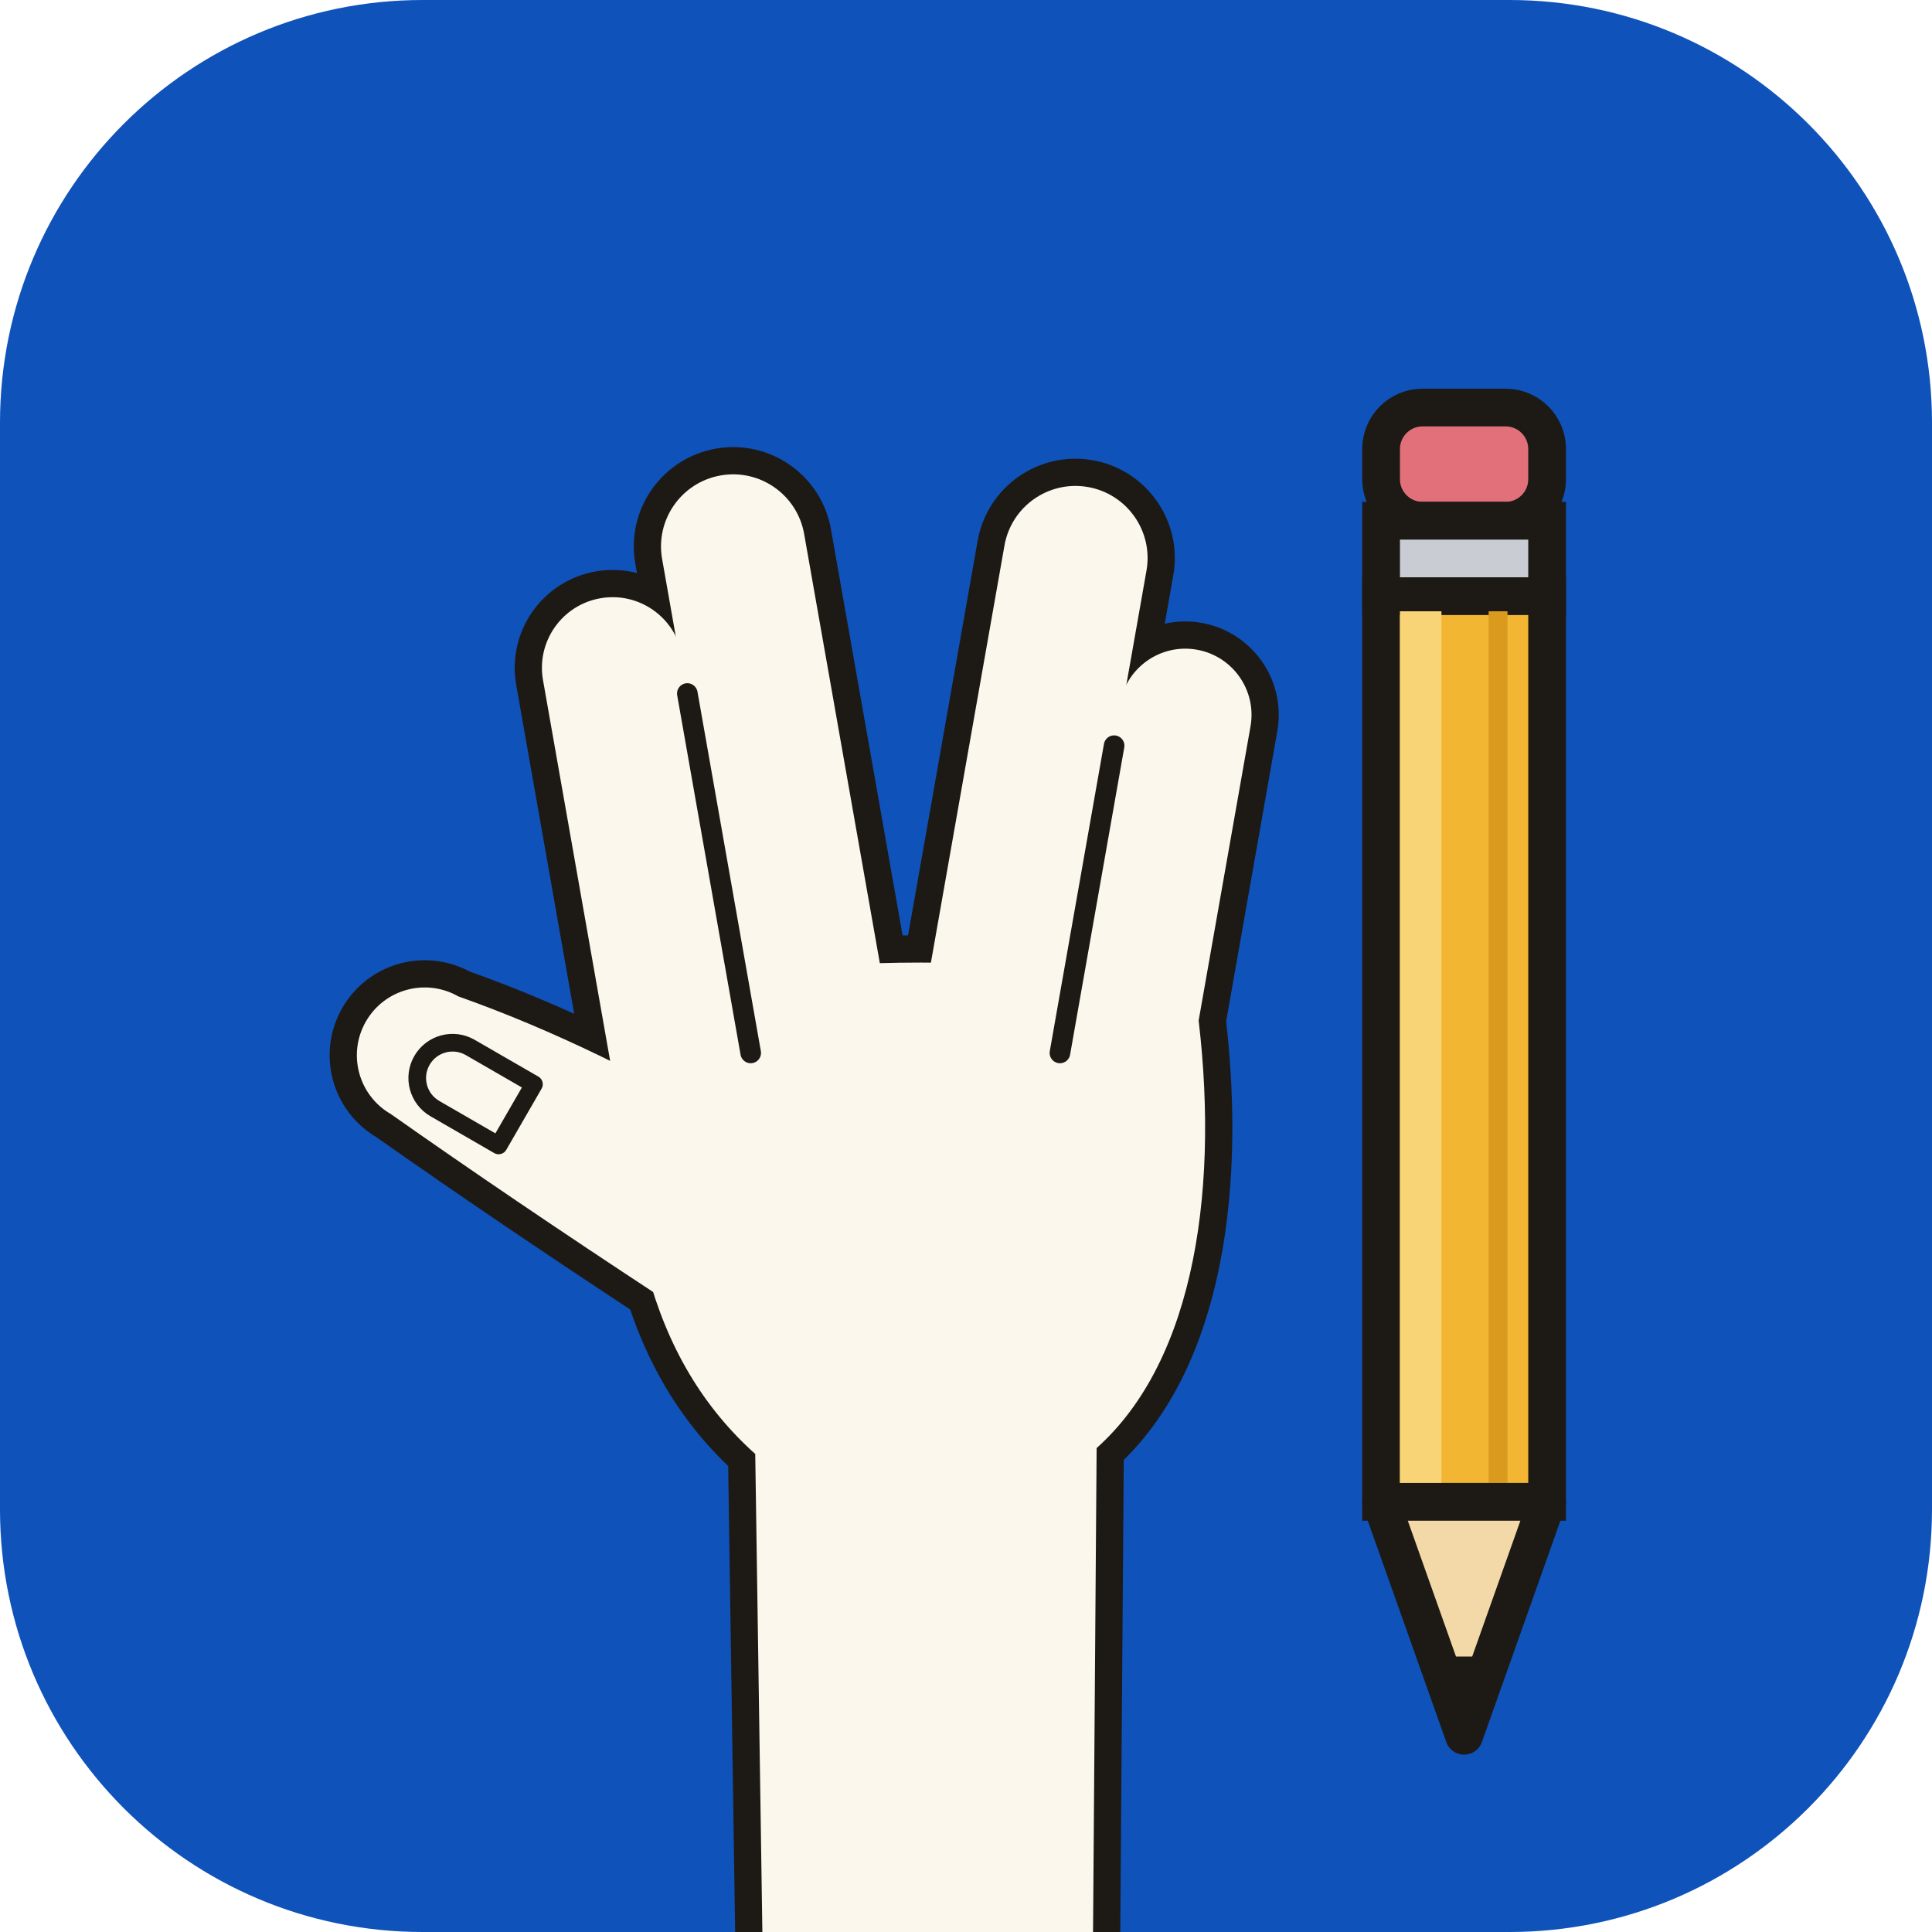
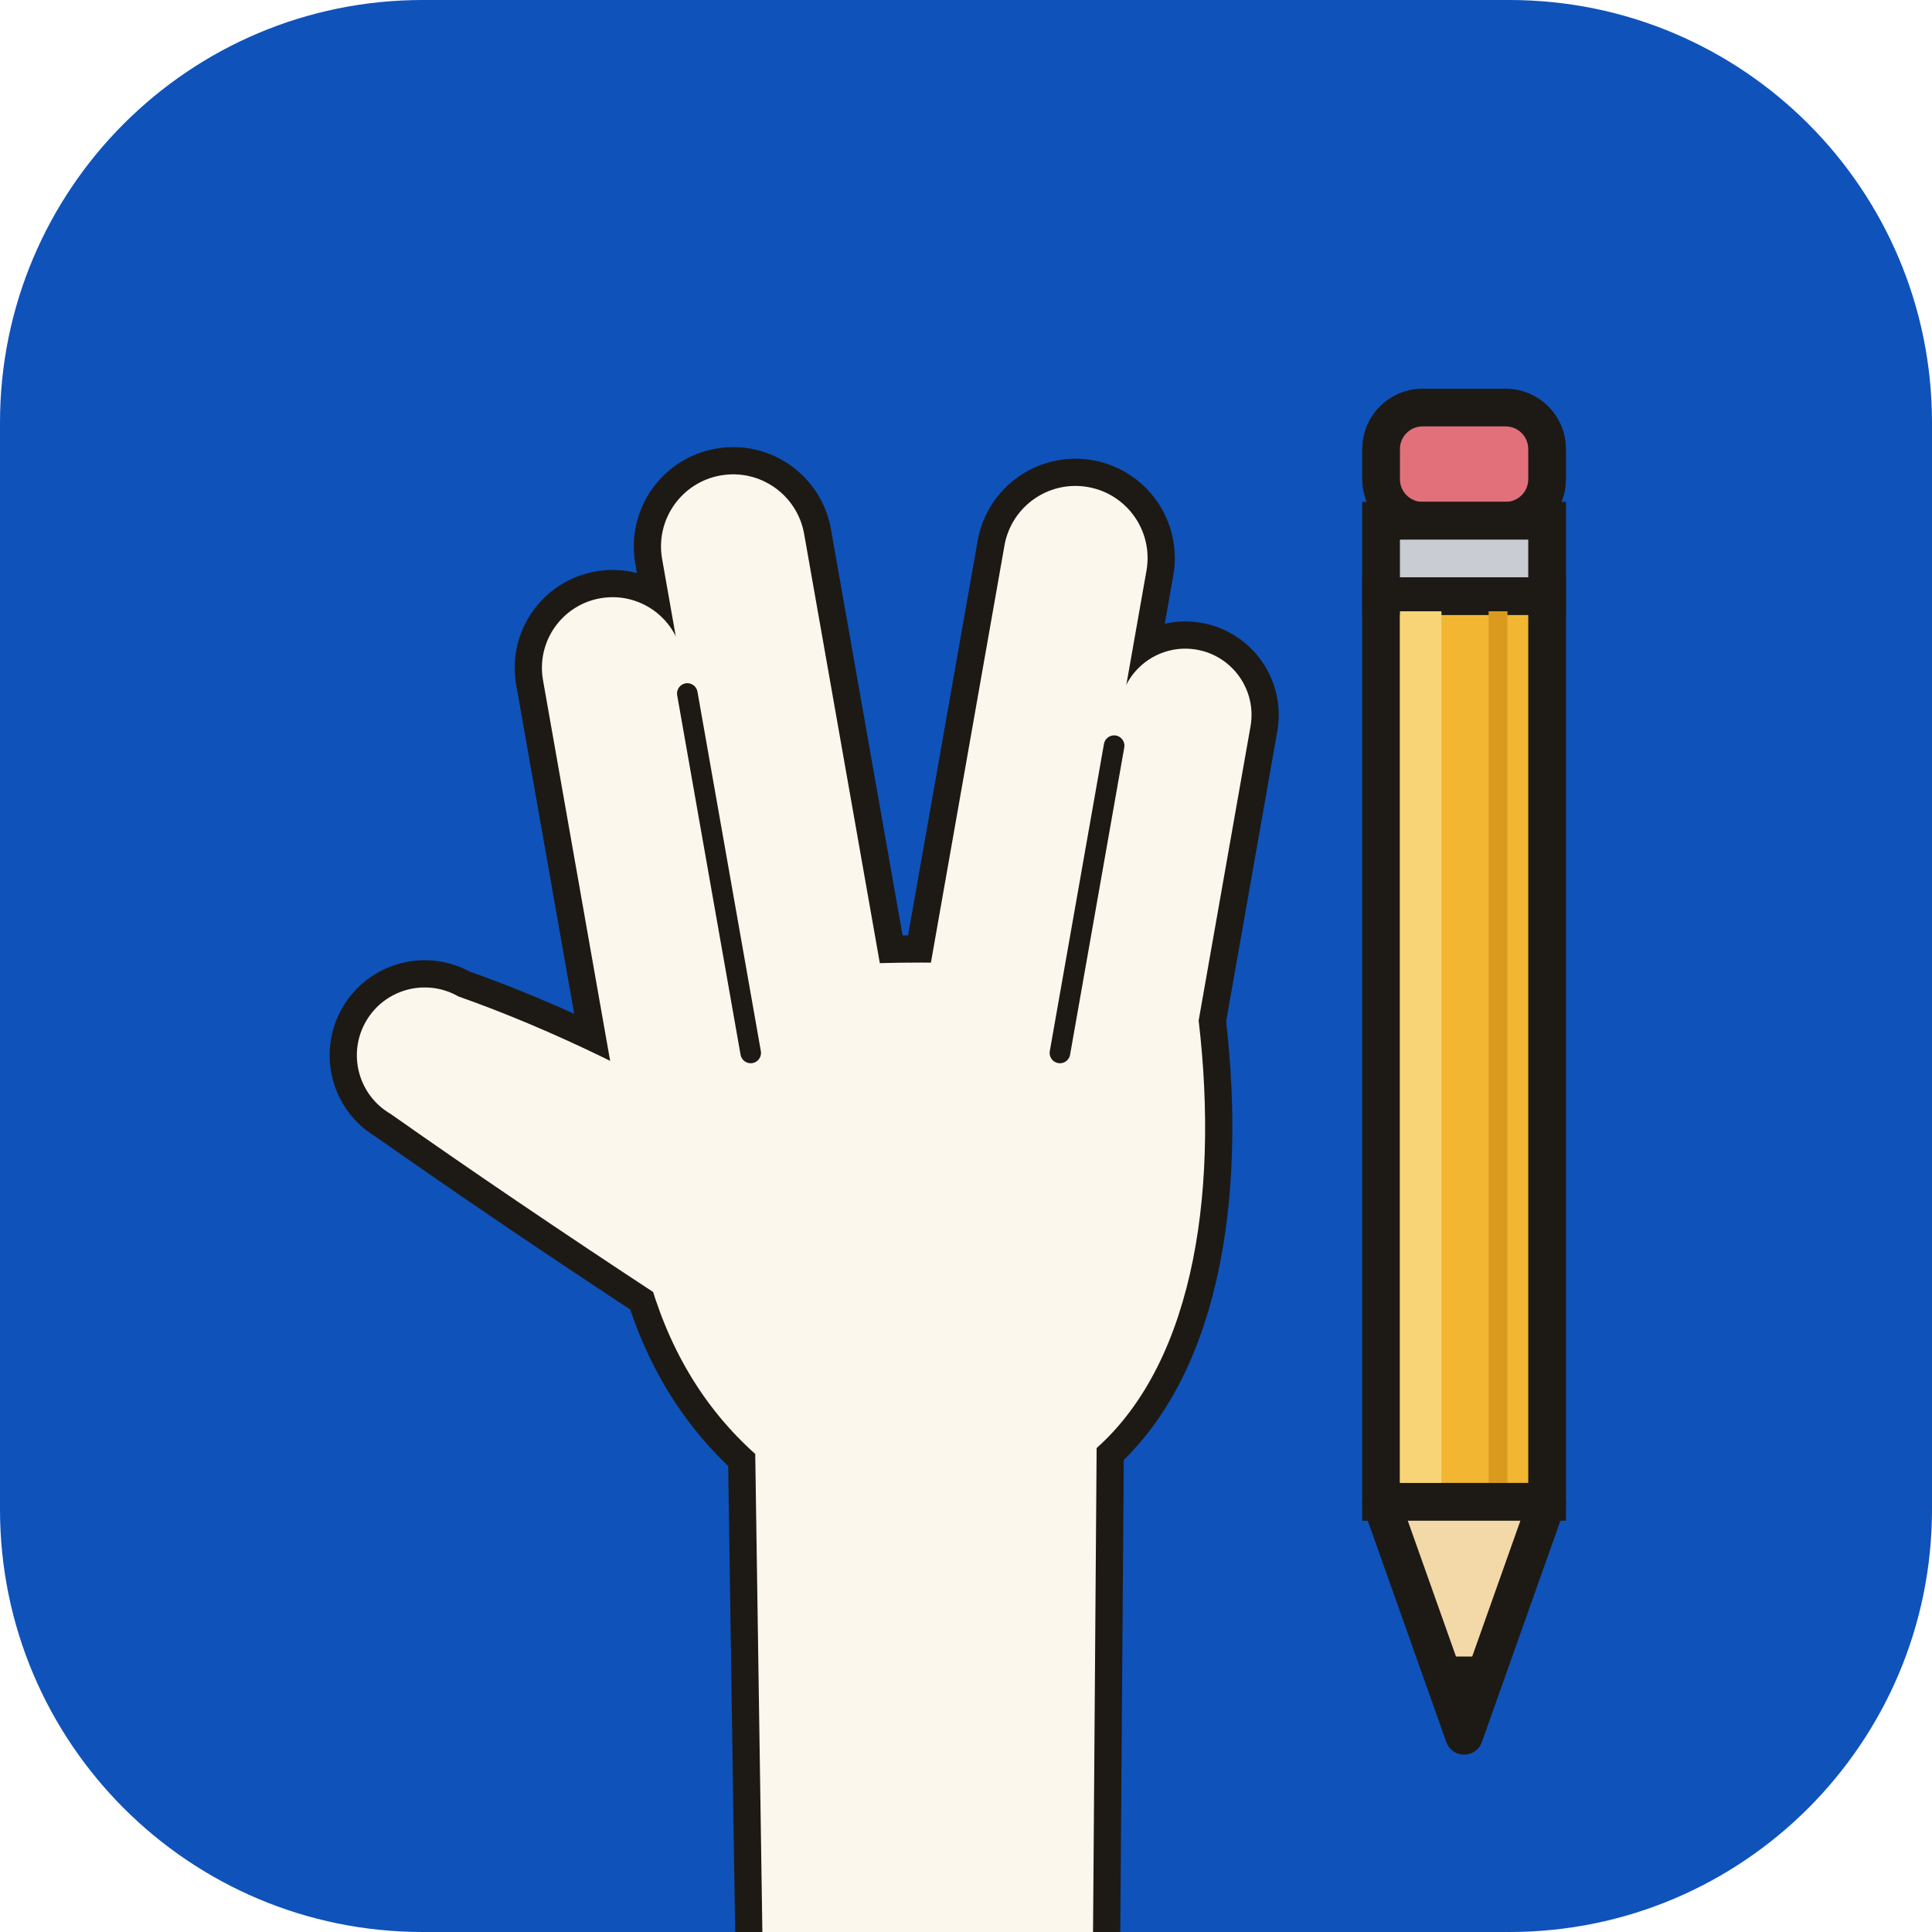
<svg xmlns="http://www.w3.org/2000/svg" viewBox="0 0 512 512" width="512" height="512">
  <defs>
    <clipPath id="tile">
      <rect width="512" height="512" rx="112" />
    </clipPath>
  </defs>
  <g clip-path="url(#tile)">
    <rect width="512" height="512" fill="#0F52BA" />
    <g transform="translate(34 48) scale(0.78)">
      <g fill="none" stroke="#1D1A15" stroke-width="20.5" stroke-linejoin="round">
        <g transform="rotate(-10 236 300)">
          <rect x="166" y="132" width="46" height="200" rx="23" />
          <rect x="213" y="98" width="47" height="234" rx="23.5" />
        </g>
        <g transform="rotate(10 292 300)">
          <rect x="268" y="102" width="47" height="230" rx="23.5" />
          <rect x="316" y="150" width="43" height="182" rx="21.5" />
        </g>
        <path d="M172 280 C166 350 178 400 214 432 L218 700 L326 700 L328 430 C362 400 370 340 362 280 C330 262 210 262 172 280 Z" />
        <path d="M211.0 326.0 Q159.2 294.7 111.7 277.9 A22.0 22.0 0 0 0 89.7 316.1 Q130.3 344.7 181.0 378.0 Z" />
      </g>
      <g fill="#FBF7EC" stroke="#FBF7EC" stroke-width="2">
        <g transform="rotate(-10 236 300)">
          <rect x="166" y="132" width="46" height="200" rx="23" />
          <rect x="213" y="98" width="47" height="234" rx="23.5" />
        </g>
        <g transform="rotate(10 292 300)">
          <rect x="268" y="102" width="47" height="230" rx="23.5" />
          <rect x="316" y="150" width="43" height="182" rx="21.5" />
        </g>
        <path d="M172 280 C166 350 178 400 214 432 L218 700 L326 700 L328 430 C362 400 370 340 362 280 C330 262 210 262 172 280 Z" />
        <path d="M211.0 326.0 Q159.2 294.7 111.7 277.9 A22.0 22.0 0 0 0 89.7 316.1 Q130.3 344.7 181.0 378.0 Z" />
      </g>
      <g stroke="#1D1A15" stroke-width="7" stroke-linecap="round" fill="none">
        <line x1="212.5" y1="168" x2="212.5" y2="292" transform="rotate(-10 236 300)" />
        <line x1="315.5" y1="186" x2="315.5" y2="292" transform="rotate(10 292 300)" />
      </g>
-       <g transform="translate(118.1 307.0) rotate(-150.0)">
-         <path d="M-17 -14 L8 -14 A12 12 0 0 1 8 10 L-17 10 Z" fill="none" stroke="#1D1A15" stroke-width="6" stroke-linejoin="round" />
-       </g>
    </g>
    <g>
      <rect x="366.0" y="108" width="44" height="30" rx="11" fill="#E2707A" stroke="#1D1A15" stroke-width="10" />
      <rect x="366.0" y="138" width="44" height="20" fill="#C9CCD3" stroke="#1D1A15" stroke-width="10" />
      <rect x="366.0" y="158" width="44" height="240" fill="#F2B632" stroke="#1D1A15" stroke-width="10" />
      <rect x="371.0" y="162" width="11" height="232" fill="#F8D477" />
      <line x1="397.0" y1="162" x2="397.0" y2="394" stroke="#D99A1E" stroke-width="5" />
      <path d="M366.0 398 L388 460 L410.0 398 Z" fill="#F3D9A8" stroke="#1D1A15" stroke-width="10" stroke-linejoin="round" />
      <path d="M380.5 439 L388 460 L395.5 439 Z" fill="#1D1A15" />
    </g>
  </g>
</svg>
